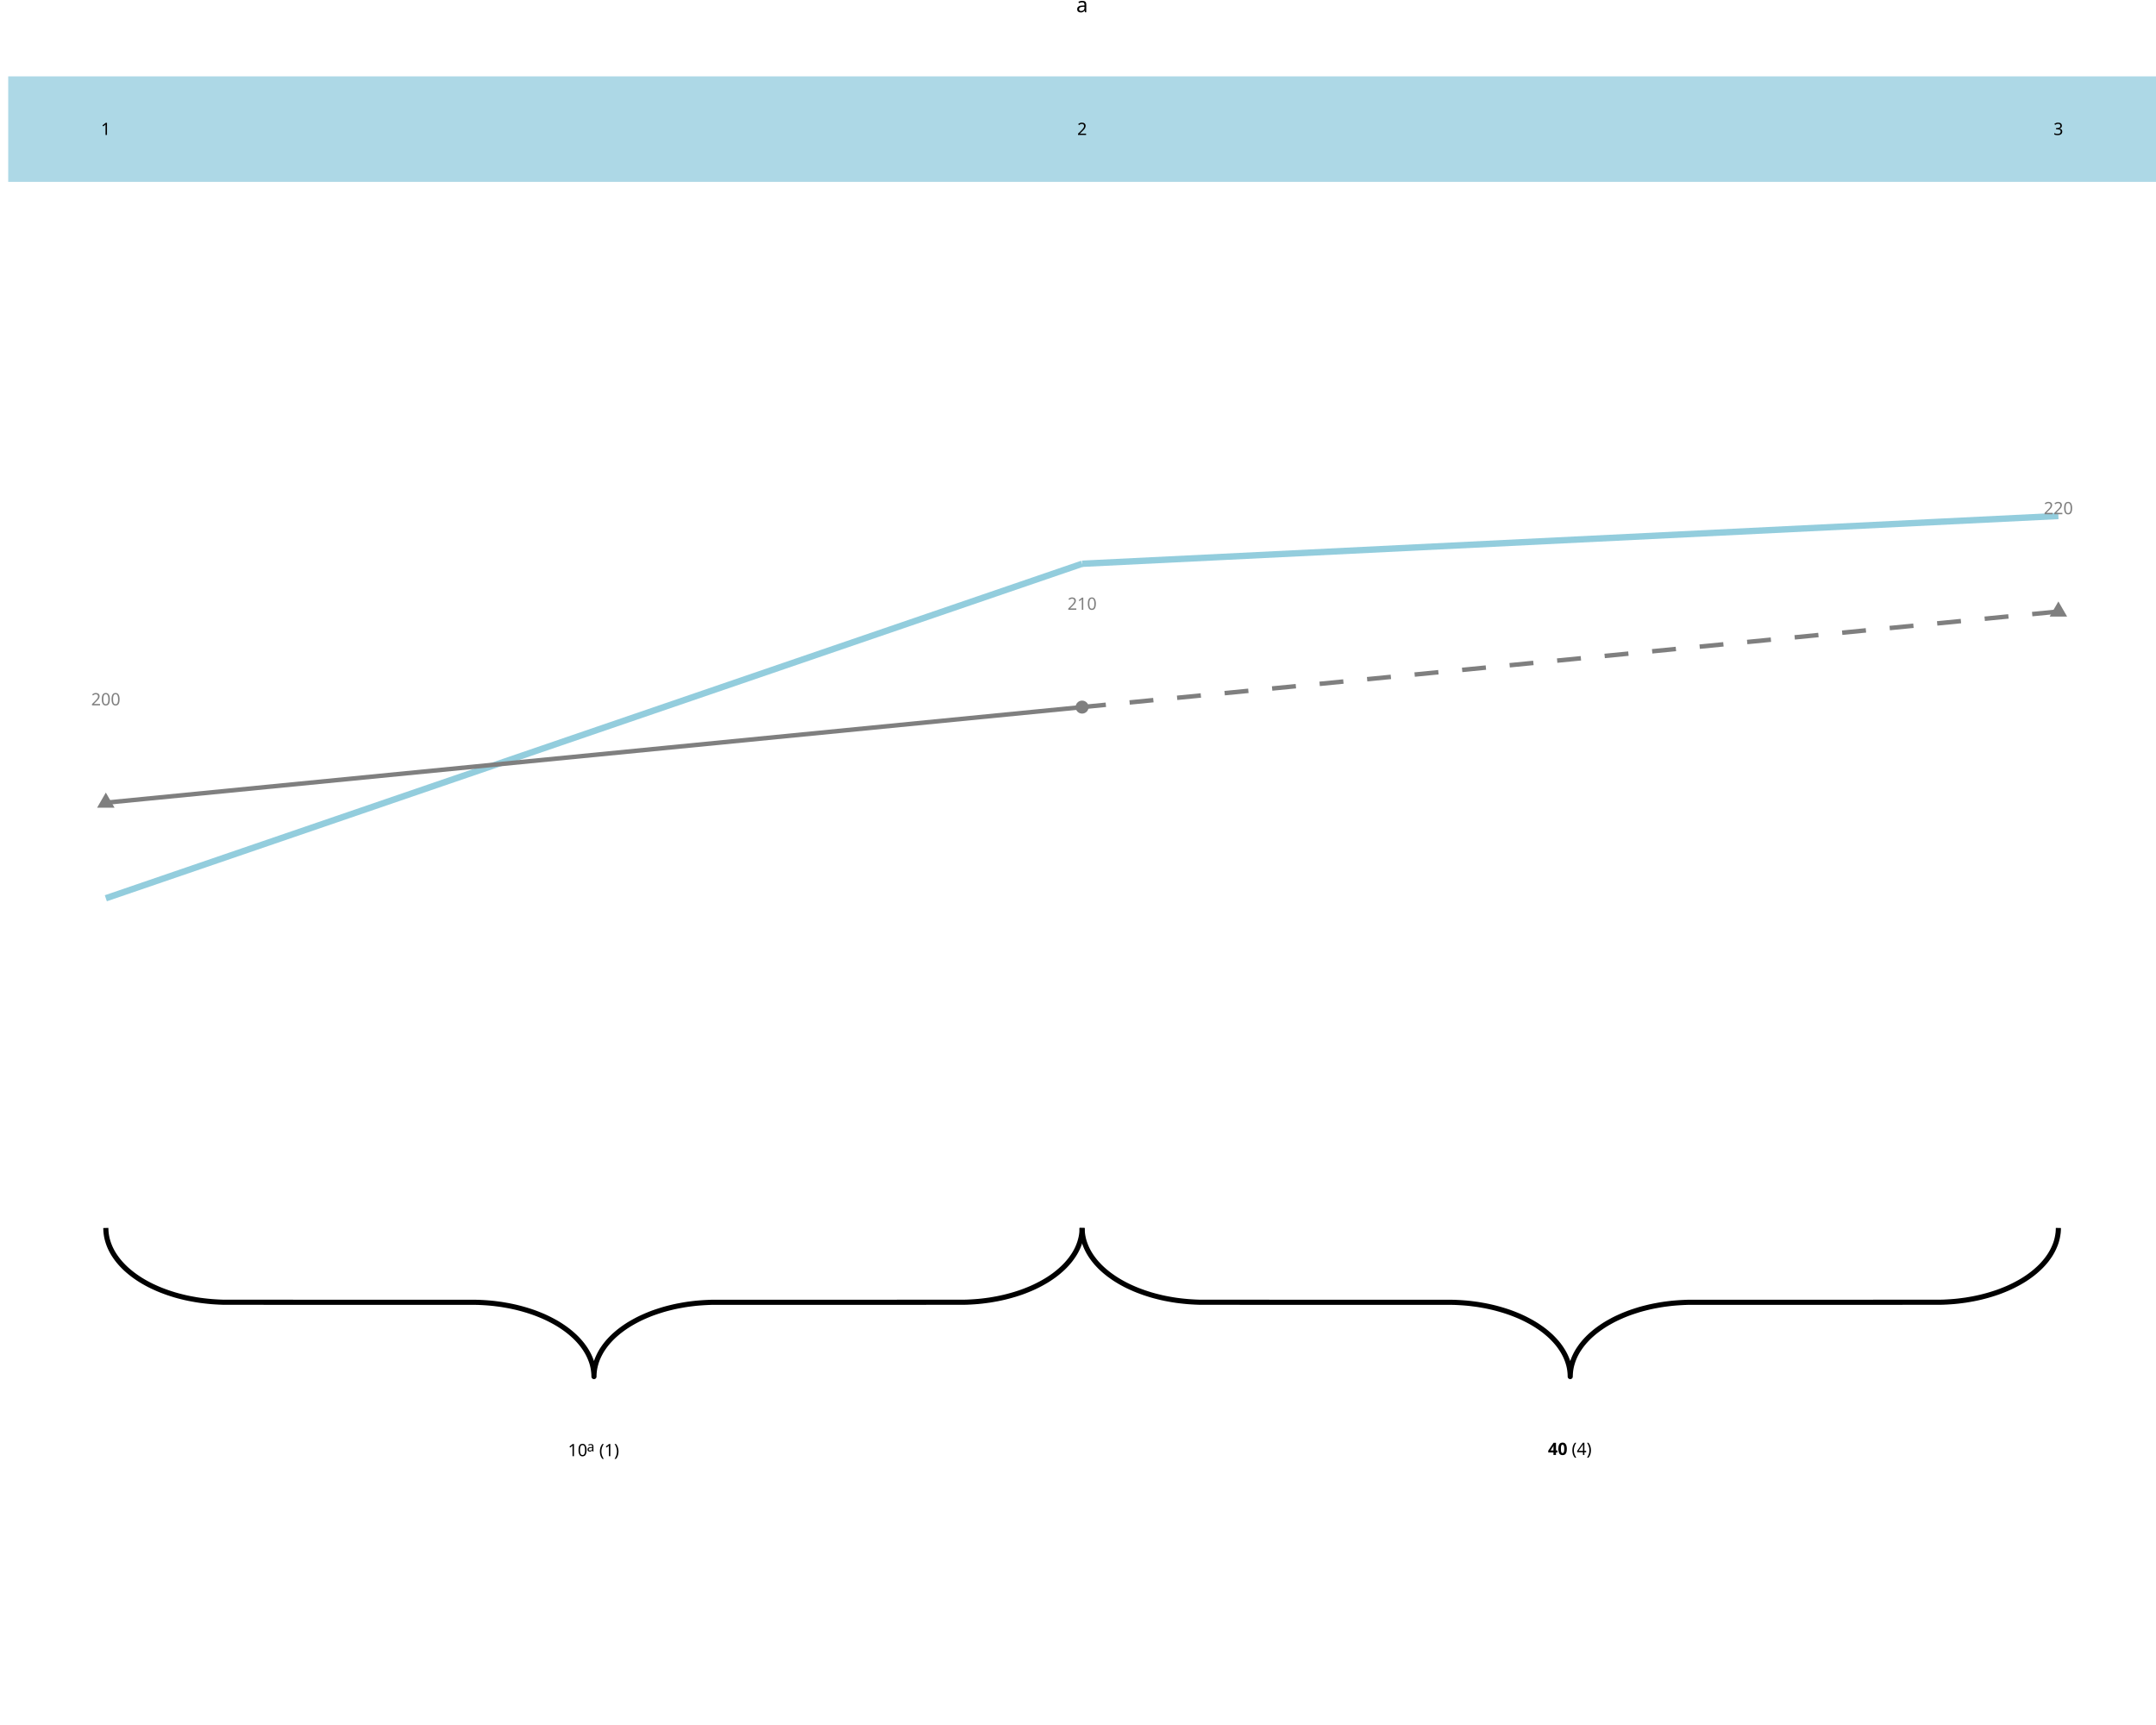
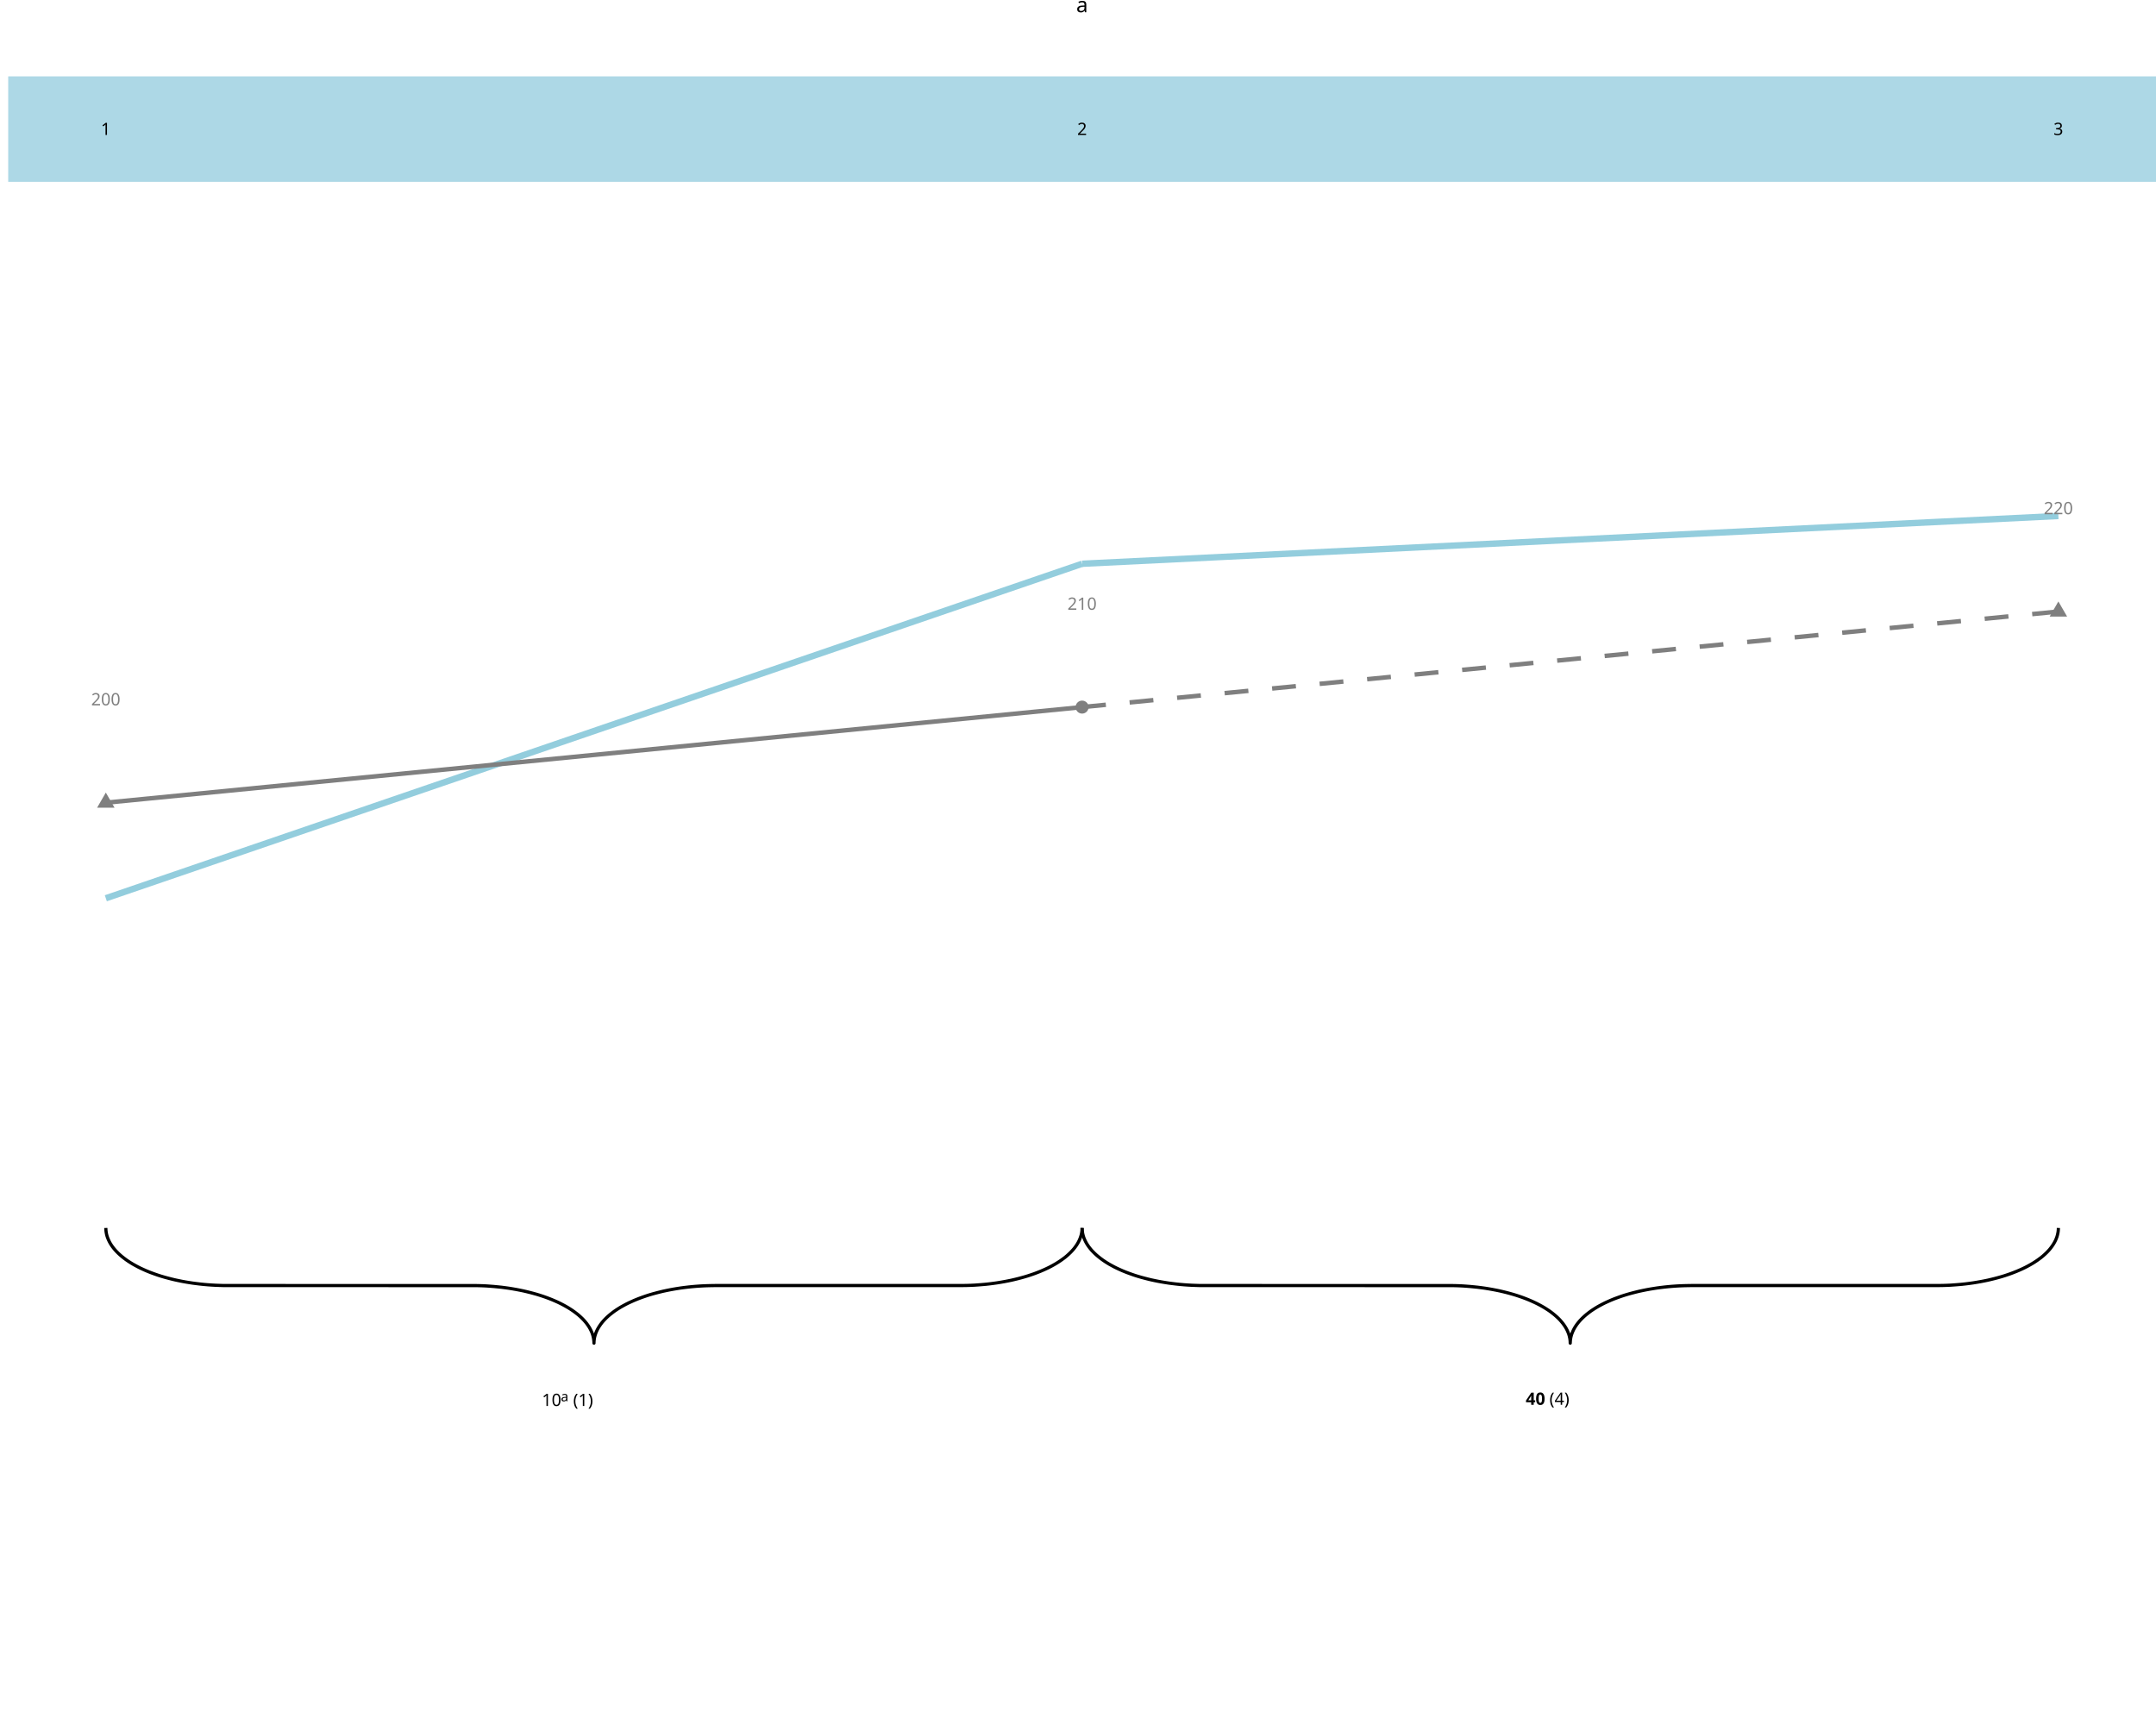
<svg xmlns="http://www.w3.org/2000/svg" class="svglite" data-engine-version="2.0" width="720.00pt" height="576.00pt" viewBox="0 0 720.00 576.00">
  <defs>
    <style type="text/css">
    .svglite line, .svglite polyline, .svglite polygon, .svglite path, .svglite rect, .svglite circle {
      fill: none;
      stroke: #000000;
      stroke-linecap: round;
      stroke-linejoin: round;
      stroke-miterlimit: 10.00;
    }
  </style>
  </defs>
  <rect width="100%" height="100%" style="stroke: none; fill: #FFFFFF;" />
  <defs>
    <clipPath id="cpMC4wMHw3MjAuMDB8MC4wMHw1NzYuMDA=">
      <rect x="0.00" y="0.00" width="720.00" height="576.00" />
    </clipPath>
  </defs>
  <g clip-path="url(#cpMC4wMHw3MjAuMDB8MC4wMHw1NzYuMDA=)">
-     <polyline points="35.34,410.03 35.35,410.43 35.39,411.21 35.47,411.99 35.59,412.77 35.75,413.55 35.96,414.32 36.20,415.09 36.48,415.85 36.80,416.61 37.16,417.36 37.56,418.11 38.00,418.85 38.48,419.57 38.99,420.29 39.54,421.00 40.13,421.70 40.75,422.38 41.41,423.06 42.10,423.72 42.83,424.36 43.59,424.99 44.38,425.61 45.20,426.21 46.06,426.80 46.94,427.37 47.85,427.92 48.79,428.45 49.76,428.97 50.76,429.47 51.78,429.94 52.82,430.40 53.89,430.84 54.98,431.25 56.09,431.65 57.22,432.02 58.37,432.38 59.54,432.71 60.72,433.01 61.92,433.30 63.14,433.56 64.36,433.79 65.60,434.01 66.85,434.20 68.11,434.36 69.37,434.50 70.64,434.62 71.92,434.71 73.20,434.78 74.49,434.83 75.77,434.84 158.57,434.85 159.85,434.88 161.14,434.94 162.42,435.02 163.69,435.12 164.96,435.25 166.22,435.41 167.48,435.58 168.72,435.79 169.95,436.01 171.17,436.26 172.38,436.53 173.57,436.83 174.74,437.15 175.90,437.49 177.04,437.85 178.16,438.23 179.27,438.64 180.34,439.07 181.40,439.51 182.43,439.98 183.44,440.47 184.42,440.98 185.38,441.50 186.31,442.04 187.20,442.60 188.07,443.18 188.91,443.77 189.72,444.38 190.50,445.01 191.24,445.65 191.95,446.30 192.63,446.97 193.27,447.65 193.87,448.34 194.44,449.04 194.97,449.76 195.47,450.48 195.92,451.21 196.34,451.95 196.72,452.70 197.06,453.46 197.36,454.22 197.63,454.98 197.85,455.76 198.03,456.53 198.17,457.31 198.27,458.09 198.34,458.87 198.36,459.66 198.36,459.66 198.36,459.26 198.40,458.48 198.48,457.70 198.60,456.92 198.77,456.14 198.97,455.37 199.21,454.60 199.49,453.84 199.82,453.08 200.18,452.33 200.58,451.58 201.01,450.84 201.49,450.12 202.00,449.40 202.55,448.69 203.14,447.99 203.76,447.31 204.42,446.63 205.11,445.97 205.84,445.33 206.60,444.69 207.39,444.08 208.21,443.48 209.07,442.89 209.95,442.32 210.87,441.77 211.81,441.24 212.78,440.72 213.77,440.22 214.79,439.75 215.84,439.29 216.90,438.85 217.99,438.43 219.11,438.04 220.24,437.67 221.39,437.31 222.55,436.98 223.74,436.68 224.94,436.39 226.15,436.13 227.38,435.90 228.61,435.68 229.86,435.49 231.12,435.33 232.39,435.18 233.66,435.07 234.94,434.98 236.22,434.91 237.50,434.86 238.79,434.85 321.58,434.84 322.87,434.81 324.15,434.75 325.43,434.67 326.71,434.57 327.97,434.44 329.24,434.28 330.49,434.11 331.73,433.90 332.96,433.68 334.18,433.43 335.39,433.16 336.58,432.86 337.76,432.54 338.92,432.20 340.06,431.84 341.18,431.46 342.28,431.05 343.36,430.62 344.41,430.18 345.45,429.71 346.45,429.22 347.44,428.71 348.39,428.19 349.32,427.65 350.22,427.09 351.09,426.51 351.93,425.92 352.73,425.31 353.51,424.68 354.25,424.04 354.96,423.39 355.64,422.72 356.28,422.04 356.88,421.35 357.45,420.65 357.98,419.93 358.48,419.21 358.94,418.48 359.36,417.74 359.74,416.99 360.08,416.23 360.38,415.47 360.64,414.71 360.86,413.93 361.05,413.16 361.19,412.38 361.29,411.60 361.35,410.82 361.37,410.03 361.37,410.03 " style="stroke-width: 1.71; stroke-linecap: butt;" />
-     <polyline points="361.37,410.03 361.37,410.43 361.42,411.21 361.50,411.99 361.62,412.77 361.78,413.55 361.98,414.32 362.23,415.09 362.51,415.85 362.83,416.61 363.19,417.36 363.59,418.11 364.03,418.85 364.50,419.57 365.02,420.29 365.57,421.00 366.15,421.70 366.78,422.38 367.43,423.06 368.13,423.72 368.85,424.36 369.61,424.99 370.40,425.61 371.23,426.21 372.08,426.80 372.97,427.37 373.88,427.92 374.82,428.45 375.79,428.97 376.79,429.47 377.81,429.94 378.85,430.40 379.92,430.84 381.01,431.25 382.12,431.65 383.25,432.02 384.40,432.38 385.57,432.71 386.75,433.01 387.95,433.30 389.16,433.56 390.39,433.79 391.63,434.01 392.88,434.20 394.13,434.36 395.40,434.50 396.67,434.62 397.95,434.71 399.23,434.78 400.52,434.83 401.80,434.84 484.60,434.85 485.88,434.88 487.16,434.94 488.44,435.02 489.72,435.12 490.99,435.25 492.25,435.41 493.50,435.58 494.75,435.79 495.98,436.01 497.20,436.26 498.40,436.53 499.60,436.83 500.77,437.15 501.93,437.49 503.07,437.85 504.19,438.23 505.29,438.64 506.37,439.07 507.43,439.51 508.46,439.98 509.47,440.47 510.45,440.98 511.41,441.50 512.33,442.04 513.23,442.60 514.10,443.18 514.94,443.77 515.75,444.38 516.52,445.01 517.27,445.65 517.98,446.30 518.65,446.97 519.29,447.65 519.90,448.34 520.47,449.04 521.00,449.76 521.49,450.48 521.95,451.21 522.37,451.95 522.75,452.70 523.09,453.46 523.39,454.22 523.65,454.98 523.88,455.76 524.06,456.53 524.20,457.31 524.30,458.09 524.36,458.87 524.38,459.66 524.38,459.66 524.39,459.26 524.43,458.48 524.51,457.70 524.63,456.92 524.79,456.14 525.00,455.37 525.24,454.60 525.52,453.84 525.84,453.08 526.20,452.33 526.60,451.58 527.04,450.84 527.52,450.12 528.03,449.40 528.58,448.69 529.17,447.99 529.79,447.31 530.45,446.63 531.14,445.97 531.87,445.33 532.63,444.69 533.42,444.08 534.24,443.48 535.10,442.89 535.98,442.32 536.89,441.77 537.84,441.24 538.80,440.72 539.80,440.22 540.82,439.75 541.86,439.29 542.93,438.85 544.02,438.43 545.13,438.04 546.26,437.67 547.41,437.31 548.58,436.98 549.76,436.68 550.96,436.39 552.18,436.13 553.40,435.90 554.64,435.68 555.89,435.49 557.15,435.33 558.41,435.18 559.68,435.07 560.96,434.98 562.24,434.91 563.53,434.86 564.82,434.85 647.61,434.84 648.89,434.81 650.18,434.75 651.46,434.67 652.73,434.57 654.00,434.44 655.26,434.28 656.52,434.11 657.76,433.90 658.99,433.68 660.21,433.43 661.42,433.16 662.61,432.86 663.79,432.54 664.94,432.20 666.08,431.84 667.21,431.46 668.31,431.05 669.39,430.62 670.44,430.18 671.47,429.71 672.48,429.22 673.46,428.71 674.42,428.19 675.35,427.65 676.25,427.09 677.12,426.51 677.95,425.92 678.76,425.31 679.54,424.68 680.28,424.04 680.99,423.39 681.67,422.72 682.31,422.04 682.91,421.35 683.48,420.65 684.01,419.93 684.51,419.21 684.96,418.48 685.38,417.74 685.76,416.99 686.10,416.23 686.41,415.47 686.67,414.71 686.89,413.93 687.07,413.16 687.21,412.38 687.32,411.60 687.38,410.82 687.40,410.03 687.40,410.03 " style="stroke-width: 1.71; stroke-linecap: butt;" />
-     <text x="189.66" y="486.23" style="font-size: 5.69px; font-family: sans;" textLength="6.33px" lengthAdjust="spacingAndGlyphs">10</text>
-     <text x="195.99" y="484.66" style="font-size: 4.55px; font-family: sans;" textLength="2.53px" lengthAdjust="spacingAndGlyphs">a</text>
-     <text x="200.10" y="486.23" style="font-size: 5.69px; font-family: sans;" textLength="6.95px" lengthAdjust="spacingAndGlyphs">(1)</text>
-     <text x="516.95" y="485.83" style="font-size: 5.69px; font-weight: bold; font-family: sans;" textLength="6.33px" lengthAdjust="spacingAndGlyphs">40</text>
-     <text x="524.86" y="485.83" style="font-size: 5.69px; font-family: sans;" textLength="6.95px" lengthAdjust="spacingAndGlyphs">(4)</text>
+     <polyline points="35.34,410.03 35.35,410.34 35.39,410.94 35.47,411.55 35.59,412.15 35.75,412.76 35.96,413.36 36.20,413.95 36.48,414.54 36.80,415.13 37.16,415.71 37.56,416.29 38.00,416.86 38.48,417.43 38.99,417.98 39.54,418.53 40.13,419.07 40.75,419.60 41.41,420.12 42.10,420.64 42.83,421.14 43.59,421.63 44.38,422.11 45.20,422.57 46.06,423.03 46.94,423.47 47.85,423.89 48.79,424.31 49.76,424.71 50.76,425.09 51.78,425.46 52.82,425.82 53.89,426.16 54.98,426.48 56.09,426.78 57.22,427.07 58.37,427.35 59.54,427.60 60.72,427.84 61.92,428.06 63.14,428.26 64.36,428.45 65.60,428.61 66.85,428.76 68.11,428.89 69.37,429.00 70.64,429.09 71.92,429.16 73.20,429.21 74.49,429.25 75.77,429.26 158.57,429.27 159.85,429.29 161.14,429.33 162.42,429.39 163.69,429.48 164.96,429.58 166.22,429.70 167.48,429.83 168.72,429.99 169.95,430.16 171.17,430.36 172.38,430.57 173.57,430.80 174.74,431.04 175.90,431.31 177.04,431.59 178.16,431.89 179.27,432.20 180.34,432.53 181.40,432.88 182.43,433.24 183.44,433.62 184.42,434.01 185.38,434.42 186.31,434.84 187.20,435.27 188.07,435.72 188.91,436.18 189.72,436.65 190.50,437.14 191.24,437.63 191.95,438.14 192.63,438.66 193.27,439.18 193.87,439.72 194.44,440.26 194.97,440.81 195.47,441.38 195.92,441.94 196.34,442.52 196.72,443.10 197.06,443.68 197.36,444.27 197.63,444.87 197.85,445.46 198.03,446.07 198.17,446.67 198.27,447.27 198.34,447.88 198.36,448.49 198.36,448.49 198.36,448.18 198.40,447.58 198.48,446.97 198.60,446.37 198.77,445.76 198.97,445.16 199.21,444.57 199.49,443.98 199.82,443.39 200.18,442.81 200.58,442.23 201.01,441.66 201.49,441.09 202.00,440.54 202.55,439.99 203.14,439.45 203.76,438.92 204.42,438.40 205.11,437.88 205.84,437.38 206.60,436.89 207.39,436.41 208.21,435.95 209.07,435.49 209.95,435.05 210.87,434.63 211.81,434.21 212.78,433.81 213.77,433.43 214.79,433.06 215.84,432.70 216.90,432.36 217.99,432.04 219.11,431.74 220.24,431.45 221.39,431.17 222.55,430.92 223.74,430.68 224.94,430.46 226.15,430.26 227.38,430.07 228.61,429.91 229.86,429.76 231.12,429.63 232.39,429.52 233.66,429.43 234.94,429.36 236.22,429.31 237.50,429.28 238.79,429.26 321.58,429.25 322.87,429.23 324.15,429.19 325.43,429.13 326.71,429.04 327.97,428.94 329.24,428.83 330.49,428.69 331.73,428.53 332.96,428.36 334.18,428.16 335.39,427.95 336.58,427.72 337.76,427.48 338.92,427.21 340.06,426.93 341.18,426.63 342.28,426.32 343.36,425.99 344.41,425.64 345.45,425.28 346.45,424.90 347.44,424.51 348.39,424.10 349.32,423.68 350.22,423.25 351.09,422.80 351.93,422.34 352.73,421.87 353.51,421.38 354.25,420.89 354.96,420.38 355.64,419.87 356.28,419.34 356.88,418.80 357.45,418.26 357.98,417.71 358.48,417.15 358.94,416.58 359.36,416.00 359.74,415.42 360.08,414.84 360.38,414.25 360.64,413.65 360.86,413.06 361.05,412.46 361.19,411.85 361.29,411.25 361.35,410.64 361.37,410.03 361.37,410.03 " style="stroke-width: 1.07; stroke-linecap: butt;" />
+     <polyline points="361.37,410.03 361.37,410.34 361.42,410.94 361.50,411.55 361.62,412.15 361.78,412.76 361.98,413.36 362.23,413.95 362.51,414.54 362.83,415.13 363.19,415.71 363.59,416.29 364.03,416.86 364.50,417.43 365.02,417.98 365.57,418.53 366.15,419.07 366.78,419.60 367.43,420.12 368.13,420.64 368.85,421.14 369.61,421.63 370.40,422.11 371.23,422.57 372.08,423.03 372.97,423.47 373.88,423.89 374.82,424.31 375.79,424.71 376.79,425.09 377.81,425.46 378.85,425.82 379.92,426.16 381.01,426.48 382.12,426.78 383.25,427.07 384.40,427.35 385.57,427.60 386.75,427.84 387.95,428.06 389.16,428.26 390.39,428.45 391.63,428.61 392.88,428.76 394.13,428.89 395.40,429.00 396.67,429.09 397.95,429.16 399.23,429.21 400.52,429.25 401.80,429.26 484.60,429.27 485.88,429.29 487.16,429.33 488.44,429.39 489.72,429.48 490.99,429.58 492.25,429.70 493.50,429.83 494.75,429.99 495.98,430.16 497.20,430.36 498.40,430.57 499.60,430.80 500.77,431.04 501.93,431.31 503.07,431.59 504.19,431.89 505.29,432.20 506.37,432.53 507.43,432.88 508.46,433.24 509.47,433.62 510.45,434.01 511.41,434.42 512.33,434.84 513.23,435.27 514.10,435.72 514.94,436.18 515.75,436.65 516.52,437.14 517.27,437.63 517.98,438.14 518.65,438.66 519.29,439.18 519.90,439.72 520.47,440.26 521.00,440.81 521.49,441.38 521.95,441.94 522.37,442.52 522.75,443.10 523.09,443.68 523.39,444.27 523.65,444.87 523.88,445.46 524.06,446.07 524.20,446.67 524.30,447.27 524.36,447.88 524.38,448.49 524.38,448.49 524.39,448.18 524.43,447.58 524.51,446.97 524.63,446.37 524.79,445.76 525.00,445.16 525.24,444.57 525.52,443.98 525.84,443.39 526.20,442.81 526.60,442.23 527.04,441.66 527.52,441.09 528.03,440.54 528.58,439.99 529.17,439.45 529.79,438.92 530.45,438.40 531.14,437.88 531.87,437.38 532.63,436.89 533.42,436.41 534.24,435.95 535.10,435.49 535.98,435.05 536.89,434.63 537.84,434.21 538.80,433.81 539.80,433.43 540.82,433.06 541.86,432.70 542.93,432.36 544.02,432.04 545.13,431.74 546.26,431.45 547.41,431.17 548.58,430.92 549.76,430.68 550.96,430.46 552.18,430.26 553.40,430.07 554.64,429.91 555.89,429.76 557.15,429.63 558.41,429.52 559.68,429.43 560.96,429.36 562.24,429.31 563.53,429.28 564.82,429.26 647.61,429.25 648.89,429.23 650.18,429.19 651.46,429.13 652.73,429.04 654.00,428.94 655.26,428.83 656.52,428.69 657.76,428.53 658.99,428.36 660.21,428.16 661.42,427.95 662.61,427.72 663.79,427.48 664.94,427.21 666.08,426.93 667.21,426.63 668.31,426.32 669.39,425.99 670.44,425.64 671.47,425.28 672.48,424.90 673.46,424.51 674.42,424.10 675.35,423.68 676.25,423.25 677.12,422.80 677.95,422.34 678.76,421.87 679.54,421.38 680.28,420.89 680.99,420.38 681.67,419.87 682.31,419.34 682.91,418.80 683.48,418.26 684.01,417.71 684.51,417.15 684.96,416.58 685.38,416.00 685.76,415.42 686.10,414.84 686.41,414.25 686.67,413.65 686.89,413.06 687.07,412.46 687.21,411.85 687.32,411.25 687.38,410.64 687.40,410.03 687.40,410.03 " style="stroke-width: 1.07; stroke-linecap: butt;" />
+     <text x="180.96" y="469.47" style="font-size: 5.69px; font-family: sans;" textLength="6.33px" lengthAdjust="spacingAndGlyphs">10</text>
+     <text x="187.29" y="467.91" style="font-size: 4.55px; font-family: sans;" textLength="2.53px" lengthAdjust="spacingAndGlyphs">a</text>
+     <text x="191.40" y="469.47" style="font-size: 5.69px; font-family: sans;" textLength="6.95px" lengthAdjust="spacingAndGlyphs">(1)</text>
+     <text x="509.52" y="469.08" style="font-size: 5.69px; font-weight: bold; font-family: sans;" textLength="6.33px" lengthAdjust="spacingAndGlyphs">40</text>
+     <text x="517.43" y="469.08" style="font-size: 5.69px; font-family: sans;" textLength="6.95px" lengthAdjust="spacingAndGlyphs">(4)</text>
    <line x1="35.34" y1="299.94" x2="361.37" y2="188.25" style="stroke-width: 2.13; stroke: #93CDDD; stroke-linecap: butt;" />
    <line x1="361.37" y1="188.25" x2="687.40" y2="172.29" style="stroke-width: 2.13; stroke: #93CDDD; stroke-linecap: butt;" />
    <line x1="35.34" y1="268.03" x2="361.37" y2="236.11" style="stroke-width: 1.49; stroke: #7F7F7F; stroke-linecap: butt;" />
    <line x1="361.37" y1="236.11" x2="687.40" y2="204.20" style="stroke-width: 1.49; stroke: #7F7F7F; stroke-dasharray: 7.97,7.97; stroke-linecap: butt;" />
    <polygon points="35.34,264.65 38.26,269.71 32.42,269.71 " style="stroke-width: 0.71; stroke: none; fill: #7F7F7F;" />
    <circle cx="361.37" cy="236.11" r="2.17" style="stroke-width: 0.71; stroke: none; fill: #7F7F7F;" />
    <polygon points="687.40,200.83 690.32,205.89 684.48,205.89 " style="stroke-width: 0.71; stroke: none; fill: #7F7F7F;" />
    <text x="35.34" y="235.52" text-anchor="middle" style="font-size: 5.69px; fill: #7F7F7F; font-family: sans;" textLength="9.50px" lengthAdjust="spacingAndGlyphs">200</text>
    <text x="361.37" y="203.61" text-anchor="middle" style="font-size: 5.69px; fill: #7F7F7F; font-family: sans;" textLength="9.50px" lengthAdjust="spacingAndGlyphs">210</text>
    <text x="687.40" y="171.70" text-anchor="middle" style="font-size: 5.69px; fill: #7F7F7F; font-family: sans;" textLength="9.50px" lengthAdjust="spacingAndGlyphs">220</text>
    <rect x="2.74" y="25.50" width="717.26" height="35.23" style="stroke-width: 1.07; stroke: none; stroke-linecap: butt; stroke-linejoin: miter; fill: #ADD8E6;" />
    <text x="35.34" y="45.07" text-anchor="middle" style="font-size: 5.69px; font-family: sans;" textLength="3.17px" lengthAdjust="spacingAndGlyphs">1</text>
    <text x="361.37" y="45.07" text-anchor="middle" style="font-size: 5.69px; font-family: sans;" textLength="3.17px" lengthAdjust="spacingAndGlyphs">2</text>
    <text x="687.40" y="45.07" text-anchor="middle" style="font-size: 5.69px; font-family: sans;" textLength="3.17px" lengthAdjust="spacingAndGlyphs">3</text>
    <text x="361.37" y="4.09" text-anchor="middle" style="font-size: 7.00px; font-family: sans;" textLength="3.89px" lengthAdjust="spacingAndGlyphs">a</text>
  </g>
</svg>
